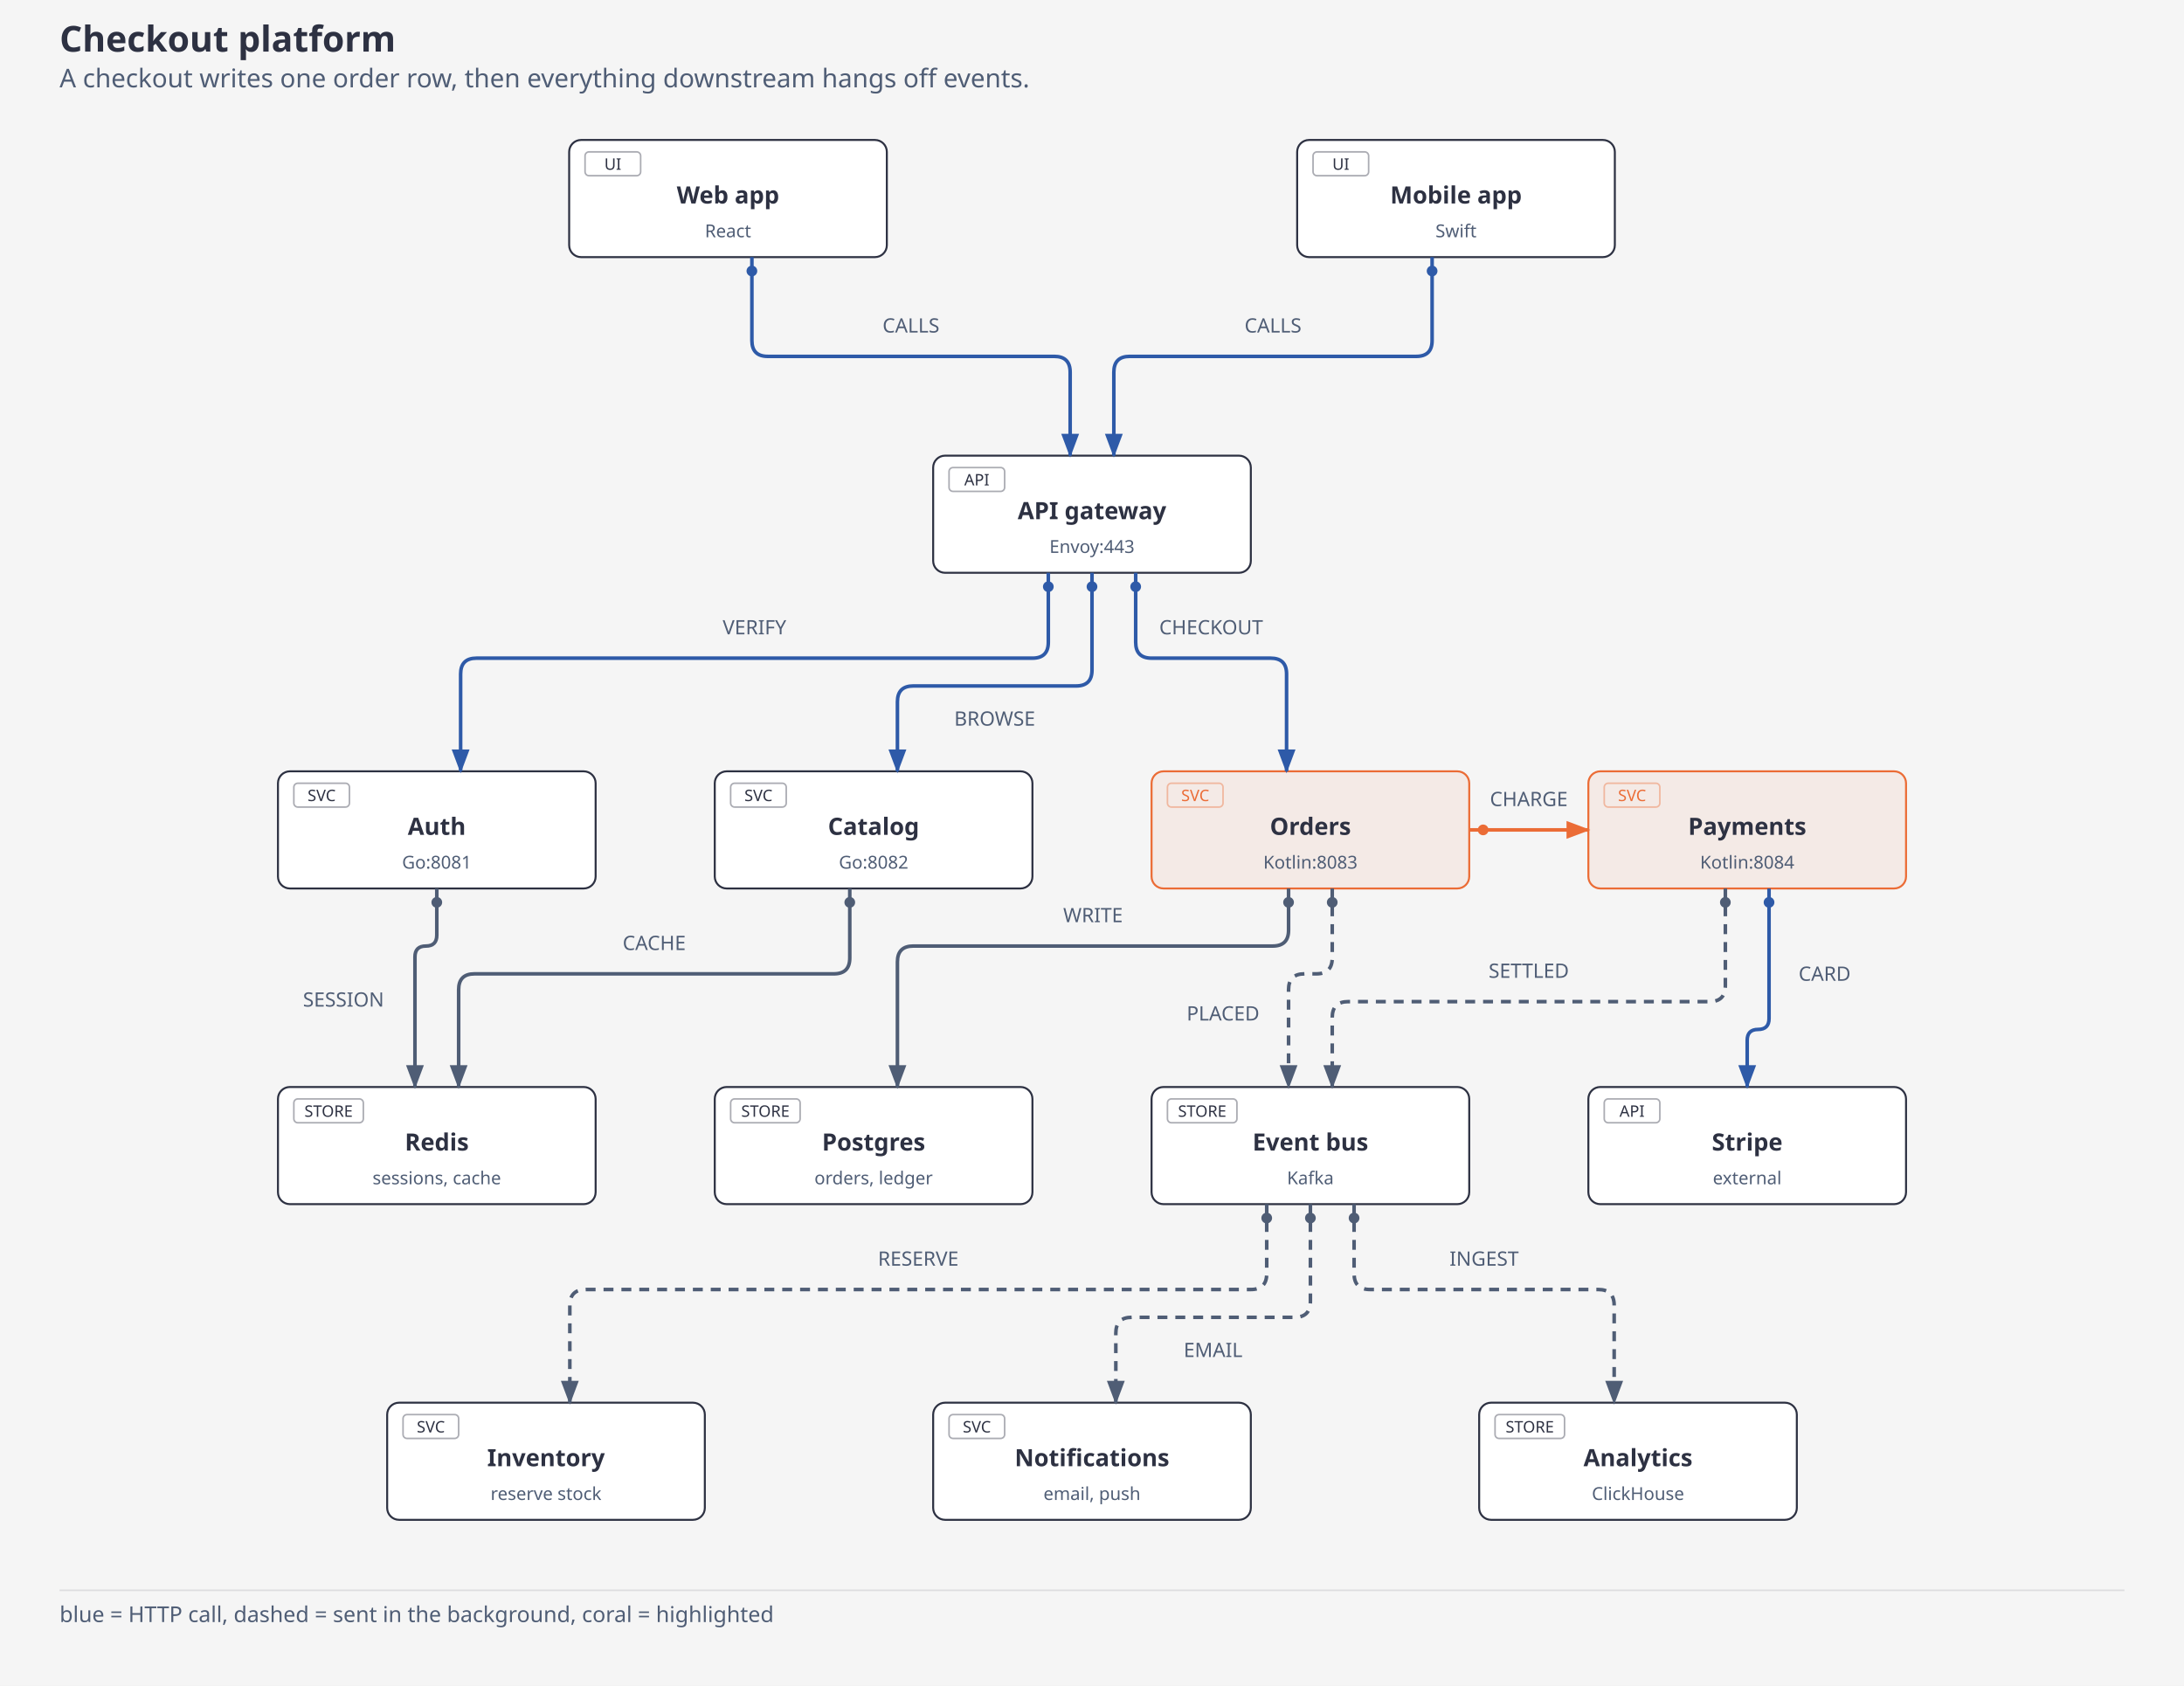
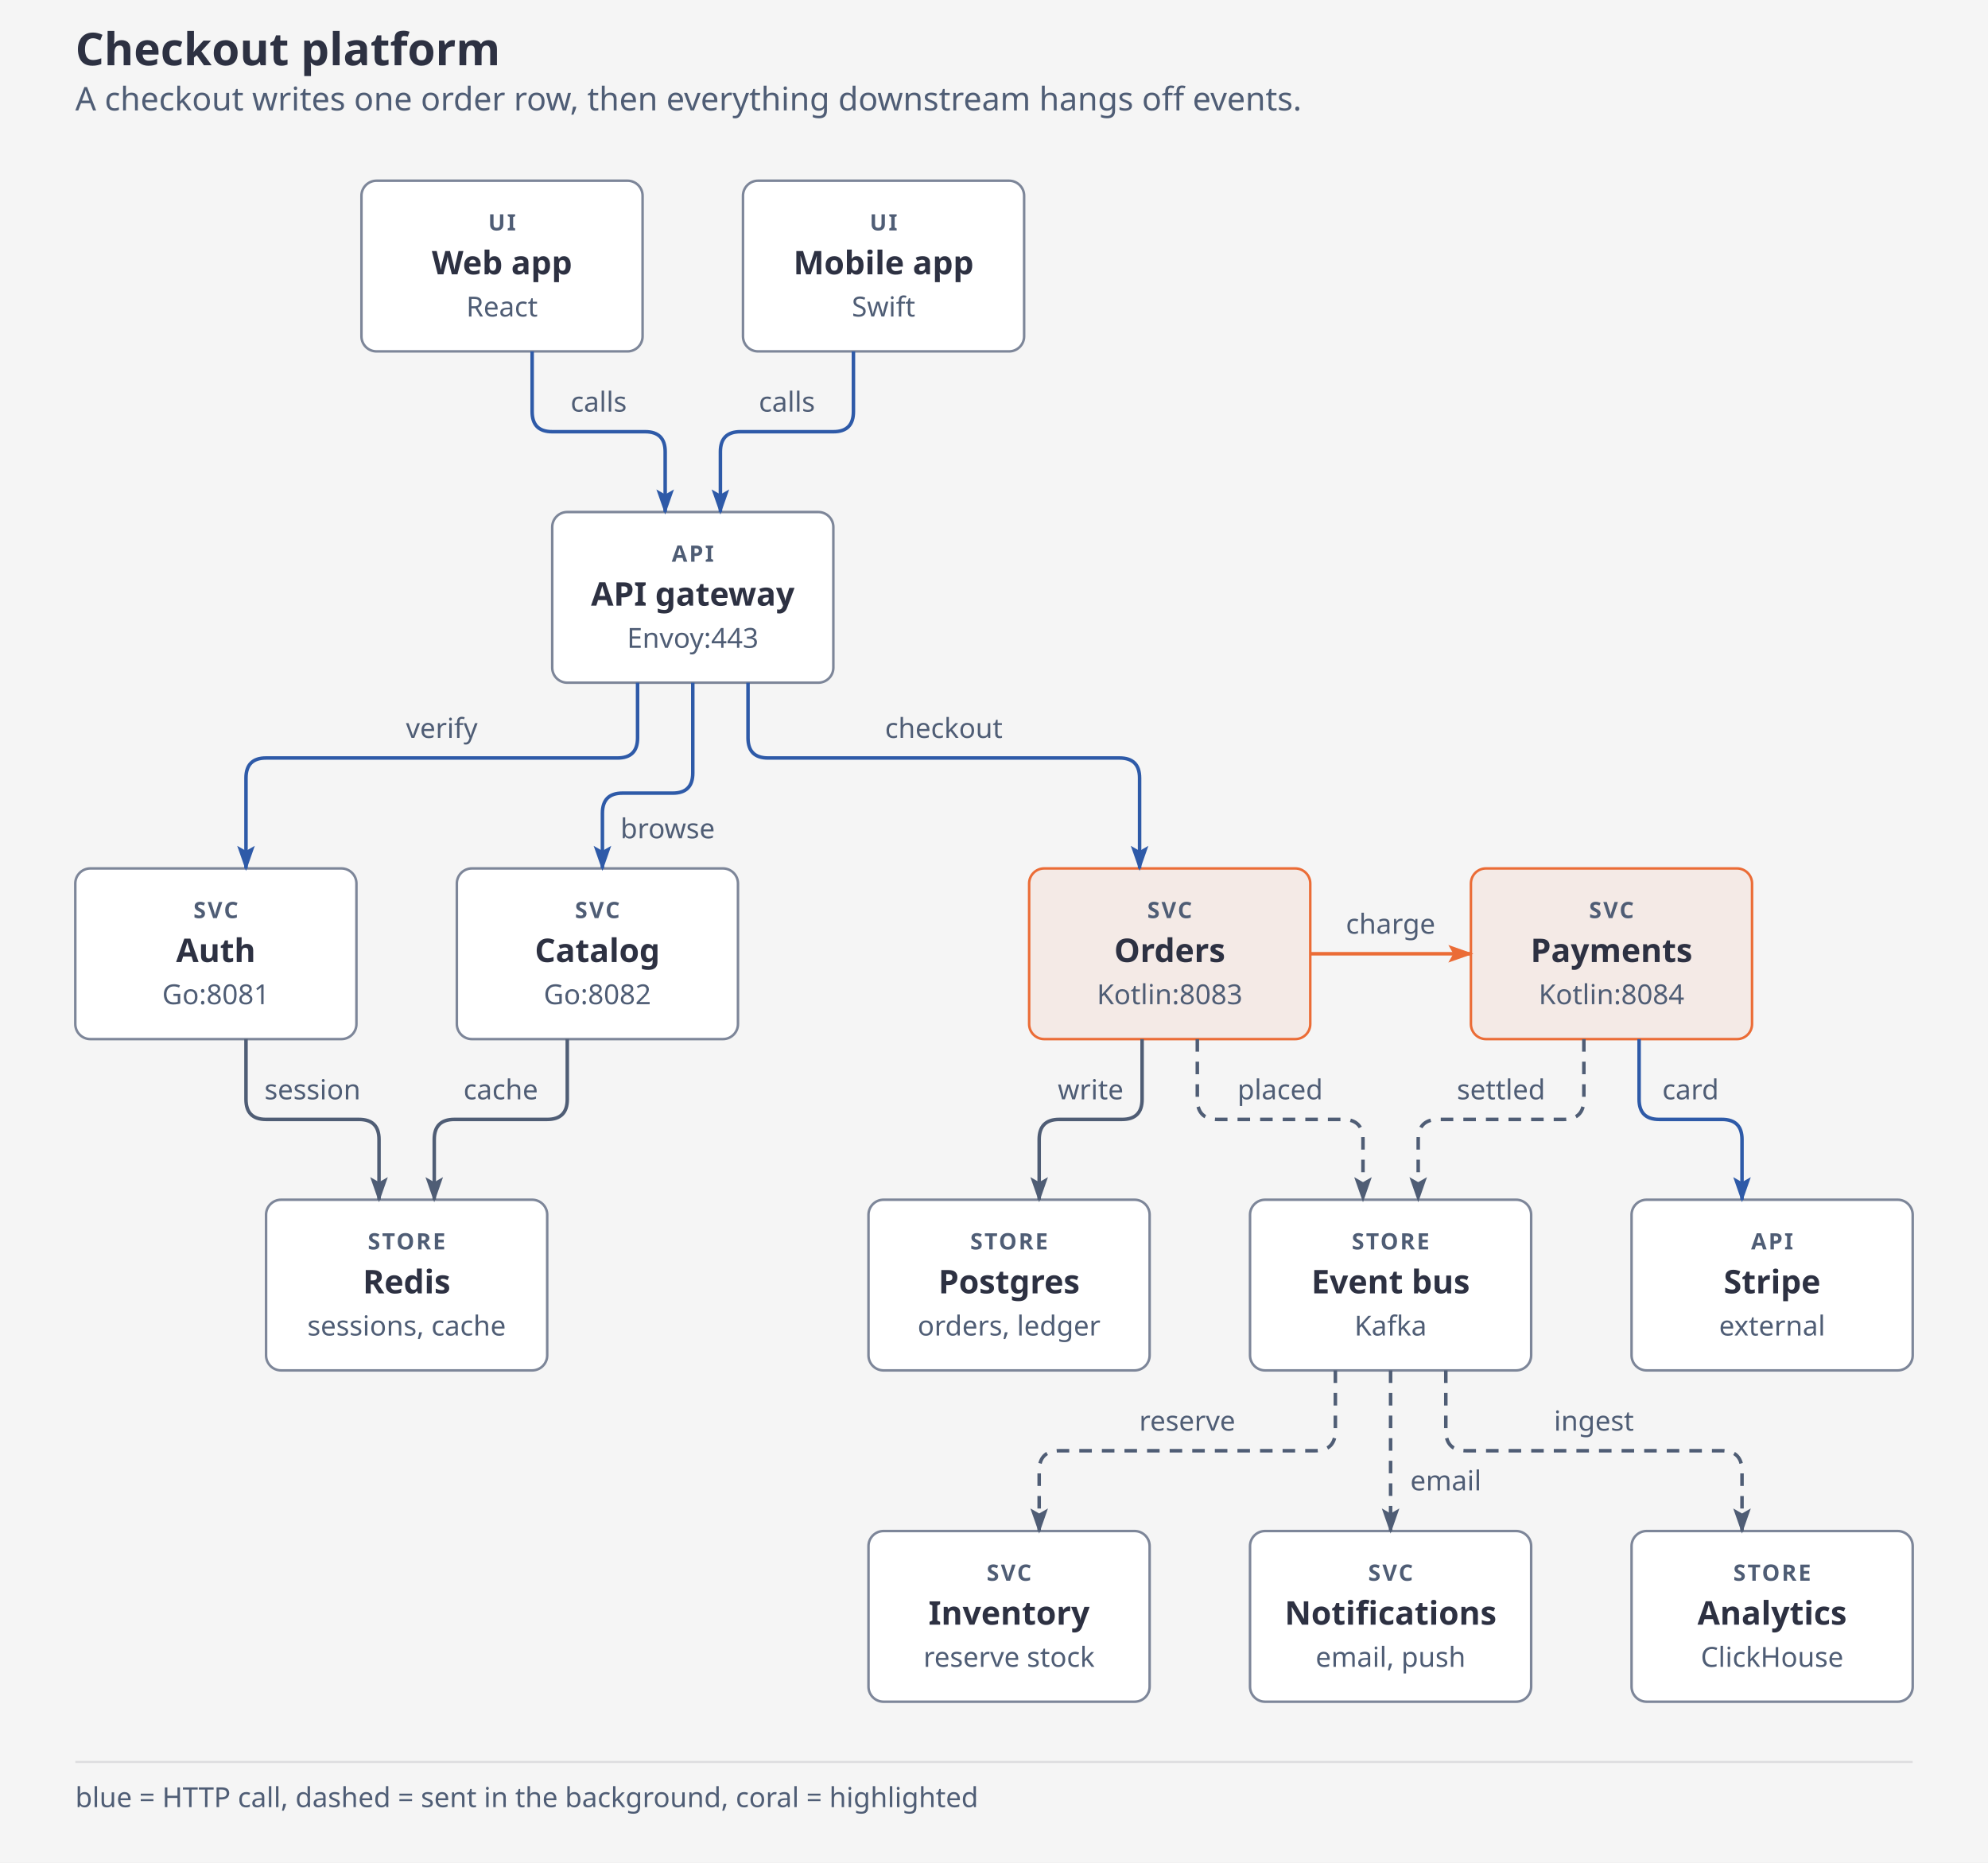
- <svg xmlns="http://www.w3.org/2000/svg" role="img" viewBox="0 0 1100 849" width="1100">
-   <rect width="1100" height="849" fill="#f5f5f5" />
+ <svg xmlns="http://www.w3.org/2000/svg" role="graphics-document" aria-roledescription="architecture diagram" data-legibility="all" viewBox="0 0 792 742" width="792">
+   <rect width="792" height="742" fill="#f5f5f5" aria-hidden="true" />
  <defs>
-     <marker id="a" markerWidth="12" markerHeight="9" refX="11" refY="4.5" orient="auto" markerUnits="userSpaceOnUse">
-       <polygon points="0 0,12 4.5,0 9" fill="#4f5d75" />
+     <marker id="a" markerWidth="10" markerHeight="7" refX="9" refY="3.5" orient="auto" markerUnits="userSpaceOnUse">
+       <polygon points="0 0,10 3.5,0 7,2 3.5" fill="#4f5d75" />
    </marker>
-     <marker id="aa" markerWidth="12" markerHeight="9" refX="11" refY="4.5" orient="auto" markerUnits="userSpaceOnUse">
-       <polygon points="0 0,12 4.5,0 9" fill="#eb6c36" />
+     <marker id="aa" markerWidth="10" markerHeight="7" refX="9" refY="3.5" orient="auto" markerUnits="userSpaceOnUse">
+       <polygon points="0 0,10 3.5,0 7,2 3.5" fill="#eb6c36" />
    </marker>
-     <marker id="al" markerWidth="12" markerHeight="9" refX="11" refY="4.5" orient="auto" markerUnits="userSpaceOnUse">
-       <polygon points="0 0,12 4.5,0 9" fill="#2e5aa8" />
+     <marker id="al" markerWidth="10" markerHeight="7" refX="9" refY="3.5" orient="auto" markerUnits="userSpaceOnUse">
+       <polygon points="0 0,10 3.5,0 7,2 3.5" fill="#2e5aa8" />
    </marker>
-     <marker id="ar" markerWidth="12" markerHeight="9" refX="11" refY="4.5" orient="auto" markerUnits="userSpaceOnUse">
-       <polygon points="0 0,12 4.5,0 9" fill="#7a8399" />
+     <marker id="ar" markerWidth="10" markerHeight="7" refX="9" refY="3.5" orient="auto" markerUnits="userSpaceOnUse">
+       <polygon points="0 0,10 3.5,0 7,2 3.5" fill="#636c82" />
    </marker>
  </defs>
  <text x="30" y="26" font-size="18" font-weight="600" font-family="system-ui, 'Segoe UI', sans-serif" fill="#2d3142">Checkout platform</text>
  <text x="30" y="44" font-size="13" font-family="system-ui, 'Segoe UI', sans-serif" fill="#4f5d75">A checkout writes one order row, then everything downstream hangs off events.</text>
-   <rect x="286.667" y="70.5" width="160" height="59" rx="6" fill="#f5f5f5" />
-   <rect x="286.667" y="70.5" width="160" height="59" rx="6" fill="#ffffff" stroke="#2d3142" data-node="web" data-label="Web app" />
-   <rect x="294.667" y="76.5" width="28" height="12" rx="2" fill="none" stroke="#2d3142" stroke-opacity=".4" stroke-width=".8" />
-   <text x="308.667" y="85.5" font-size="8" font-family="system-ui, 'Segoe UI', sans-serif" fill="#2d3142" text-anchor="middle">UI</text>
-   <text x="366.667" y="102.5" font-size="12" font-weight="600" font-family="system-ui, 'Segoe UI', sans-serif" fill="#2d3142" text-anchor="middle">Web app</text>
-   <text x="366.667" y="119.5" font-size="9" font-family="system-ui, 'Segoe UI', sans-serif" fill="#4f5d75" text-anchor="middle">React</text>
-   <rect x="653.333" y="70.5" width="160" height="59" rx="6" fill="#f5f5f5" />
-   <rect x="653.333" y="70.5" width="160" height="59" rx="6" fill="#ffffff" stroke="#2d3142" data-node="mobile" data-label="Mobile app" />
-   <rect x="661.333" y="76.5" width="28" height="12" rx="2" fill="none" stroke="#2d3142" stroke-opacity=".4" stroke-width=".8" />
-   <text x="675.333" y="85.5" font-size="8" font-family="system-ui, 'Segoe UI', sans-serif" fill="#2d3142" text-anchor="middle">UI</text>
-   <text x="733.333" y="102.5" font-size="12" font-weight="600" font-family="system-ui, 'Segoe UI', sans-serif" fill="#2d3142" text-anchor="middle">Mobile app</text>
-   <text x="733.333" y="119.5" font-size="9" font-family="system-ui, 'Segoe UI', sans-serif" fill="#4f5d75" text-anchor="middle">Swift</text>
-   <rect x="470.0" y="229.5" width="160" height="59" rx="6" fill="#f5f5f5" />
-   <rect x="470.0" y="229.5" width="160" height="59" rx="6" fill="#ffffff" stroke="#2d3142" data-node="gw" data-label="API gateway" />
-   <rect x="478.0" y="235.5" width="28" height="12" rx="2" fill="none" stroke="#2d3142" stroke-opacity=".4" stroke-width=".8" />
-   <text x="492.0" y="244.5" font-size="8" font-family="system-ui, 'Segoe UI', sans-serif" fill="#2d3142" text-anchor="middle">API</text>
-   <text x="550.0" y="261.5" font-size="12" font-weight="600" font-family="system-ui, 'Segoe UI', sans-serif" fill="#2d3142" text-anchor="middle">API gateway</text>
-   <text x="550.0" y="278.5" font-size="9" font-family="system-ui, 'Segoe UI', sans-serif" fill="#4f5d75" text-anchor="middle">Envoy:443</text>
-   <rect x="140.0" y="388.5" width="160" height="59" rx="6" fill="#f5f5f5" />
-   <rect x="140.0" y="388.5" width="160" height="59" rx="6" fill="#ffffff" stroke="#2d3142" data-node="auth" data-label="Auth" />
-   <rect x="148.0" y="394.5" width="28" height="12" rx="2" fill="none" stroke="#2d3142" stroke-opacity=".4" stroke-width=".8" />
-   <text x="162.0" y="403.5" font-size="8" font-family="system-ui, 'Segoe UI', sans-serif" fill="#2d3142" text-anchor="middle">SVC</text>
-   <text x="220.0" y="420.5" font-size="12" font-weight="600" font-family="system-ui, 'Segoe UI', sans-serif" fill="#2d3142" text-anchor="middle">Auth</text>
-   <text x="220.0" y="437.5" font-size="9" font-family="system-ui, 'Segoe UI', sans-serif" fill="#4f5d75" text-anchor="middle">Go:8081</text>
-   <rect x="360.0" y="388.5" width="160" height="59" rx="6" fill="#f5f5f5" />
-   <rect x="360.0" y="388.5" width="160" height="59" rx="6" fill="#ffffff" stroke="#2d3142" data-node="catalog" data-label="Catalog" />
-   <rect x="368.0" y="394.5" width="28" height="12" rx="2" fill="none" stroke="#2d3142" stroke-opacity=".4" stroke-width=".8" />
-   <text x="382.0" y="403.5" font-size="8" font-family="system-ui, 'Segoe UI', sans-serif" fill="#2d3142" text-anchor="middle">SVC</text>
-   <text x="440.0" y="420.5" font-size="12" font-weight="600" font-family="system-ui, 'Segoe UI', sans-serif" fill="#2d3142" text-anchor="middle">Catalog</text>
-   <text x="440.0" y="437.5" font-size="9" font-family="system-ui, 'Segoe UI', sans-serif" fill="#4f5d75" text-anchor="middle">Go:8082</text>
-   <rect x="580.0" y="388.5" width="160" height="59" rx="6" fill="#f5f5f5" />
-   <rect x="580.0" y="388.5" width="160" height="59" rx="6" fill="rgba(235,108,54,0.08)" stroke="#eb6c36" data-node="orders" data-label="Orders" />
-   <rect x="588.0" y="394.5" width="28" height="12" rx="2" fill="none" stroke="#eb6c36" stroke-opacity=".4" stroke-width=".8" />
-   <text x="602.0" y="403.5" font-size="8" font-family="system-ui, 'Segoe UI', sans-serif" fill="#eb6c36" text-anchor="middle">SVC</text>
-   <text x="660.0" y="420.5" font-size="12" font-weight="600" font-family="system-ui, 'Segoe UI', sans-serif" fill="#2d3142" text-anchor="middle">Orders</text>
-   <text x="660.0" y="437.5" font-size="9" font-family="system-ui, 'Segoe UI', sans-serif" fill="#4f5d75" text-anchor="middle">Kotlin:8083</text>
-   <rect x="800.0" y="388.5" width="160" height="59" rx="6" fill="#f5f5f5" />
-   <rect x="800.0" y="388.5" width="160" height="59" rx="6" fill="rgba(235,108,54,0.08)" stroke="#eb6c36" data-node="pay" data-label="Payments" />
-   <rect x="808.0" y="394.5" width="28" height="12" rx="2" fill="none" stroke="#eb6c36" stroke-opacity=".4" stroke-width=".8" />
-   <text x="822.0" y="403.5" font-size="8" font-family="system-ui, 'Segoe UI', sans-serif" fill="#eb6c36" text-anchor="middle">SVC</text>
-   <text x="880.0" y="420.5" font-size="12" font-weight="600" font-family="system-ui, 'Segoe UI', sans-serif" fill="#2d3142" text-anchor="middle">Payments</text>
-   <text x="880.0" y="437.5" font-size="9" font-family="system-ui, 'Segoe UI', sans-serif" fill="#4f5d75" text-anchor="middle">Kotlin:8084</text>
-   <rect x="140.0" y="547.5" width="160" height="59" rx="6" fill="#f5f5f5" />
-   <rect x="140.0" y="547.5" width="160" height="59" rx="6" fill="#ffffff" stroke="#2d3142" data-node="redis" data-label="Redis" />
-   <rect x="148.0" y="553.5" width="35" height="12" rx="2" fill="none" stroke="#2d3142" stroke-opacity=".4" stroke-width=".8" />
-   <text x="165.5" y="562.5" font-size="8" font-family="system-ui, 'Segoe UI', sans-serif" fill="#2d3142" text-anchor="middle">STORE</text>
-   <text x="220.0" y="579.5" font-size="12" font-weight="600" font-family="system-ui, 'Segoe UI', sans-serif" fill="#2d3142" text-anchor="middle">Redis</text>
-   <text x="220.0" y="596.5" font-size="9" font-family="system-ui, 'Segoe UI', sans-serif" fill="#4f5d75" text-anchor="middle">sessions, cache</text>
-   <rect x="360.0" y="547.5" width="160" height="59" rx="6" fill="#f5f5f5" />
-   <rect x="360.0" y="547.5" width="160" height="59" rx="6" fill="#ffffff" stroke="#2d3142" data-node="pg" data-label="Postgres" />
-   <rect x="368.0" y="553.5" width="35" height="12" rx="2" fill="none" stroke="#2d3142" stroke-opacity=".4" stroke-width=".8" />
-   <text x="385.5" y="562.5" font-size="8" font-family="system-ui, 'Segoe UI', sans-serif" fill="#2d3142" text-anchor="middle">STORE</text>
-   <text x="440.0" y="579.5" font-size="12" font-weight="600" font-family="system-ui, 'Segoe UI', sans-serif" fill="#2d3142" text-anchor="middle">Postgres</text>
-   <text x="440.0" y="596.5" font-size="9" font-family="system-ui, 'Segoe UI', sans-serif" fill="#4f5d75" text-anchor="middle">orders, ledger</text>
-   <rect x="580.0" y="547.5" width="160" height="59" rx="6" fill="#f5f5f5" />
-   <rect x="580.0" y="547.5" width="160" height="59" rx="6" fill="#ffffff" stroke="#2d3142" data-node="bus" data-label="Event bus" />
-   <rect x="588.0" y="553.5" width="35" height="12" rx="2" fill="none" stroke="#2d3142" stroke-opacity=".4" stroke-width=".8" />
-   <text x="605.5" y="562.5" font-size="8" font-family="system-ui, 'Segoe UI', sans-serif" fill="#2d3142" text-anchor="middle">STORE</text>
-   <text x="660.0" y="579.5" font-size="12" font-weight="600" font-family="system-ui, 'Segoe UI', sans-serif" fill="#2d3142" text-anchor="middle">Event bus</text>
-   <text x="660.0" y="596.5" font-size="9" font-family="system-ui, 'Segoe UI', sans-serif" fill="#4f5d75" text-anchor="middle">Kafka</text>
-   <rect x="800.0" y="547.5" width="160" height="59" rx="6" fill="#f5f5f5" />
-   <rect x="800.0" y="547.5" width="160" height="59" rx="6" fill="#ffffff" stroke="#2d3142" data-node="stripe" data-label="Stripe" />
-   <rect x="808.0" y="553.5" width="28" height="12" rx="2" fill="none" stroke="#2d3142" stroke-opacity=".4" stroke-width=".8" />
-   <text x="822.0" y="562.5" font-size="8" font-family="system-ui, 'Segoe UI', sans-serif" fill="#2d3142" text-anchor="middle">API</text>
-   <text x="880.0" y="579.5" font-size="12" font-weight="600" font-family="system-ui, 'Segoe UI', sans-serif" fill="#2d3142" text-anchor="middle">Stripe</text>
-   <text x="880.0" y="596.5" font-size="9" font-family="system-ui, 'Segoe UI', sans-serif" fill="#4f5d75" text-anchor="middle">external</text>
-   <rect x="195.0" y="706.5" width="160" height="59" rx="6" fill="#f5f5f5" />
-   <rect x="195.0" y="706.5" width="160" height="59" rx="6" fill="#ffffff" stroke="#2d3142" data-node="inventory" data-label="Inventory" />
-   <rect x="203.0" y="712.5" width="28" height="12" rx="2" fill="none" stroke="#2d3142" stroke-opacity=".4" stroke-width=".8" />
-   <text x="217.0" y="721.5" font-size="8" font-family="system-ui, 'Segoe UI', sans-serif" fill="#2d3142" text-anchor="middle">SVC</text>
-   <text x="275.0" y="738.5" font-size="12" font-weight="600" font-family="system-ui, 'Segoe UI', sans-serif" fill="#2d3142" text-anchor="middle">Inventory</text>
-   <text x="275.0" y="755.5" font-size="9" font-family="system-ui, 'Segoe UI', sans-serif" fill="#4f5d75" text-anchor="middle">reserve stock</text>
-   <rect x="470.0" y="706.5" width="160" height="59" rx="6" fill="#f5f5f5" />
-   <rect x="470.0" y="706.5" width="160" height="59" rx="6" fill="#ffffff" stroke="#2d3142" data-node="notify" data-label="Notifications" />
-   <rect x="478.0" y="712.5" width="28" height="12" rx="2" fill="none" stroke="#2d3142" stroke-opacity=".4" stroke-width=".8" />
-   <text x="492.0" y="721.5" font-size="8" font-family="system-ui, 'Segoe UI', sans-serif" fill="#2d3142" text-anchor="middle">SVC</text>
-   <text x="550.0" y="738.5" font-size="12" font-weight="600" font-family="system-ui, 'Segoe UI', sans-serif" fill="#2d3142" text-anchor="middle">Notifications</text>
-   <text x="550.0" y="755.5" font-size="9" font-family="system-ui, 'Segoe UI', sans-serif" fill="#4f5d75" text-anchor="middle">email, push</text>
-   <rect x="745.0" y="706.5" width="160" height="59" rx="6" fill="#f5f5f5" />
-   <rect x="745.0" y="706.5" width="160" height="59" rx="6" fill="#ffffff" stroke="#2d3142" data-node="analytics" data-label="Analytics" />
-   <rect x="753.0" y="712.5" width="35" height="12" rx="2" fill="none" stroke="#2d3142" stroke-opacity=".4" stroke-width=".8" />
-   <text x="770.5" y="721.5" font-size="8" font-family="system-ui, 'Segoe UI', sans-serif" fill="#2d3142" text-anchor="middle">STORE</text>
-   <text x="825.0" y="738.5" font-size="12" font-weight="600" font-family="system-ui, 'Segoe UI', sans-serif" fill="#2d3142" text-anchor="middle">Analytics</text>
-   <text x="825.0" y="755.5" font-size="9" font-family="system-ui, 'Segoe UI', sans-serif" fill="#4f5d75" text-anchor="middle">ClickHouse</text>
-   <path d="M378.7,129.5 L378.7,171.5 Q378.7,179.5 386.7,179.5 L531.0,179.5 Q539.0,179.5 539.0,187.5 L539.0,229.5" fill="none" stroke="#2e5aa8" stroke-width="1.8" marker-end="url(#al)" data-from="web" data-to="gw" data-label="calls" />
-   <circle cx="378.7" cy="136.5" r="2.7" fill="#2e5aa8" />
-   <path d="M721.3,129.5 L721.3,171.5 Q721.3,179.5 713.3,179.5 L569.0,179.5 Q561.0,179.5 561.0,187.5 L561.0,229.5" fill="none" stroke="#2e5aa8" stroke-width="1.8" marker-end="url(#al)" data-from="mobile" data-to="gw" data-label="calls" />
-   <circle cx="721.3" cy="136.5" r="2.7" fill="#2e5aa8" />
-   <path d="M528.0,288.5 L528.0,323.5 Q528.0,331.5 520.0,331.5 L240.0,331.5 Q232.0,331.5 232.0,339.5 L232.0,388.5" fill="none" stroke="#2e5aa8" stroke-width="1.8" marker-end="url(#al)" data-from="gw" data-to="auth" data-label="verify" />
-   <circle cx="528.0" cy="295.5" r="2.7" fill="#2e5aa8" />
-   <path d="M550.0,288.5 L550.0,337.5 Q550.0,345.5 542.0,345.5 L460.0,345.5 Q452.0,345.5 452.0,353.5 L452.0,388.5" fill="none" stroke="#2e5aa8" stroke-width="1.8" marker-end="url(#al)" data-from="gw" data-to="catalog" data-label="browse" />
-   <circle cx="550.0" cy="295.5" r="2.7" fill="#2e5aa8" />
-   <path d="M572.0,288.5 L572.0,323.5 Q572.0,331.5 580.0,331.5 L640.0,331.5 Q648.0,331.5 648.0,339.5 L648.0,388.5" fill="none" stroke="#2e5aa8" stroke-width="1.8" marker-end="url(#al)" data-from="gw" data-to="orders" data-label="checkout" />
-   <circle cx="572.0" cy="295.5" r="2.7" fill="#2e5aa8" />
-   <path d="M740.0,418.0 L800.0,418.0" fill="none" stroke="#eb6c36" stroke-width="1.8" marker-end="url(#aa)" data-from="orders" data-to="pay" data-label="charge" />
-   <circle cx="747.0" cy="418.0" r="2.7" fill="#eb6c36" />
-   <path d="M220.0,447.5 L220.0,471.0 Q220.0,476.5 214.5,476.5 L214.5,476.5 Q209.0,476.5 209.0,482.0 L209.0,547.5" fill="none" stroke="#4f5d75" stroke-width="1.8" marker-end="url(#a)" data-from="auth" data-to="redis" data-label="session" />
-   <circle cx="220.0" cy="454.5" r="2.7" fill="#4f5d75" />
-   <path d="M428.0,447.5 L428.0,482.5 Q428.0,490.5 420.0,490.5 L239.0,490.5 Q231.0,490.5 231.0,498.5 L231.0,547.5" fill="none" stroke="#4f5d75" stroke-width="1.8" marker-end="url(#a)" data-from="catalog" data-to="redis" data-label="cache" />
-   <circle cx="428.0" cy="454.5" r="2.7" fill="#4f5d75" />
-   <path d="M649.0,447.5 L649.0,468.5 Q649.0,476.5 641.0,476.5 L460.0,476.5 Q452.0,476.5 452.0,484.5 L452.0,547.5" fill="none" stroke="#4f5d75" stroke-width="1.8" marker-end="url(#a)" data-from="orders" data-to="pg" data-label="write" />
-   <circle cx="649.0" cy="454.5" r="2.7" fill="#4f5d75" />
-   <path d="M671.0,447.5 L671.0,482.5 Q671.0,490.5 663.0,490.5 L657.0,490.5 Q649.0,490.5 649.0,498.5 L649.0,547.5" fill="none" stroke="#4f5d75" stroke-width="1.8" stroke-dasharray="5,4" marker-end="url(#a)" data-from="orders" data-to="bus" data-label="placed" />
-   <circle cx="671.0" cy="454.5" r="2.7" fill="#4f5d75" />
-   <path d="M891.0,447.5 L891.0,513.0 Q891.0,518.5 885.5,518.5 L885.5,518.5 Q880.0,518.5 880.0,524.0 L880.0,547.5" fill="none" stroke="#2e5aa8" stroke-width="1.8" marker-end="url(#al)" data-from="pay" data-to="stripe" data-label="card" />
-   <circle cx="891.0" cy="454.5" r="2.7" fill="#2e5aa8" />
-   <path d="M869.0,447.5 L869.0,496.5 Q869.0,504.5 861.0,504.5 L679.0,504.5 Q671.0,504.5 671.0,512.5 L671.0,547.5" fill="none" stroke="#4f5d75" stroke-width="1.8" stroke-dasharray="5,4" marker-end="url(#a)" data-from="pay" data-to="bus" data-label="settled" />
-   <circle cx="869.0" cy="454.5" r="2.7" fill="#4f5d75" />
-   <path d="M638.0,606.5 L638.0,641.5 Q638.0,649.5 630.0,649.5 L295.0,649.5 Q287.0,649.5 287.0,657.5 L287.0,706.5" fill="none" stroke="#4f5d75" stroke-width="1.8" stroke-dasharray="5,4" marker-end="url(#a)" data-from="bus" data-to="inventory" data-label="reserve" />
-   <circle cx="638.0" cy="613.5" r="2.7" fill="#4f5d75" />
-   <path d="M660.0,606.5 L660.0,655.5 Q660.0,663.5 652.0,663.5 L570.0,663.5 Q562.0,663.5 562.0,671.5 L562.0,706.5" fill="none" stroke="#4f5d75" stroke-width="1.8" stroke-dasharray="5,4" marker-end="url(#a)" data-from="bus" data-to="notify" data-label="email" />
-   <circle cx="660.0" cy="613.5" r="2.7" fill="#4f5d75" />
-   <path d="M682.0,606.5 L682.0,641.5 Q682.0,649.5 690.0,649.5 L805.0,649.5 Q813.0,649.5 813.0,657.5 L813.0,706.5" fill="none" stroke="#4f5d75" stroke-width="1.8" stroke-dasharray="5,4" marker-end="url(#a)" data-from="bus" data-to="analytics" data-label="ingest" />
-   <circle cx="682.0" cy="613.5" r="2.7" fill="#4f5d75" />
-   <rect x="436.833" y="155.5" width="44" height="16" rx="2" fill="#f5f5f5" />
-   <text x="458.833" y="167.5" font-size="10" font-family="system-ui, 'Segoe UI', sans-serif" fill="#4f5d75" text-anchor="middle">CALLS</text>
-   <rect x="619.167" y="155.5" width="44" height="16" rx="2" fill="#f5f5f5" />
-   <text x="641.167" y="167.5" font-size="10" font-family="system-ui, 'Segoe UI', sans-serif" fill="#4f5d75" text-anchor="middle">CALLS</text>
-   <rect x="355.0" y="307.5" width="50" height="16" rx="2" fill="#f5f5f5" />
-   <text x="380.0" y="319.5" font-size="10" font-family="system-ui, 'Segoe UI', sans-serif" fill="#4f5d75" text-anchor="middle">VERIFY</text>
-   <rect x="476.0" y="353.5" width="50" height="16" rx="2" fill="#f5f5f5" />
-   <text x="501.0" y="365.5" font-size="10" font-family="system-ui, 'Segoe UI', sans-serif" fill="#4f5d75" text-anchor="middle">BROWSE</text>
-   <rect x="578.5" y="307.5" width="63" height="16" rx="2" fill="#f5f5f5" />
-   <text x="610.0" y="319.5" font-size="10" font-family="system-ui, 'Segoe UI', sans-serif" fill="#4f5d75" text-anchor="middle">CHECKOUT</text>
-   <rect x="745.0" y="394.0" width="50" height="16" rx="2" fill="#f5f5f5" />
-   <text x="770.0" y="406.0" font-size="10" font-family="system-ui, 'Segoe UI', sans-serif" fill="#4f5d75" text-anchor="middle">CHARGE</text>
-   <rect x="145.0" y="495.0" width="56" height="16" rx="2" fill="#f5f5f5" />
-   <text x="173.0" y="507.0" font-size="10" font-family="system-ui, 'Segoe UI', sans-serif" fill="#4f5d75" text-anchor="middle">SESSION</text>
-   <rect x="307.5" y="466.5" width="44" height="16" rx="2" fill="#f5f5f5" />
-   <text x="329.5" y="478.5" font-size="10" font-family="system-ui, 'Segoe UI', sans-serif" fill="#4f5d75" text-anchor="middle">CACHE</text>
-   <rect x="528.5" y="452.5" width="44" height="16" rx="2" fill="#f5f5f5" />
-   <text x="550.5" y="464.5" font-size="10" font-family="system-ui, 'Segoe UI', sans-serif" fill="#4f5d75" text-anchor="middle">WRITE</text>
-   <rect x="591.0" y="502.0" width="50" height="16" rx="2" fill="#f5f5f5" />
-   <text x="616.0" y="514.0" font-size="10" font-family="system-ui, 'Segoe UI', sans-serif" fill="#4f5d75" text-anchor="middle">PLACED</text>
-   <rect x="899.0" y="482.0" width="40" height="16" rx="2" fill="#f5f5f5" />
-   <text x="919.0" y="494.0" font-size="10" font-family="system-ui, 'Segoe UI', sans-serif" fill="#4f5d75" text-anchor="middle">CARD</text>
-   <rect x="742.0" y="480.5" width="56" height="16" rx="2" fill="#f5f5f5" />
-   <text x="770.0" y="492.5" font-size="10" font-family="system-ui, 'Segoe UI', sans-serif" fill="#4f5d75" text-anchor="middle">SETTLED</text>
-   <rect x="434.5" y="625.5" width="56" height="16" rx="2" fill="#f5f5f5" />
-   <text x="462.5" y="637.5" font-size="10" font-family="system-ui, 'Segoe UI', sans-serif" fill="#4f5d75" text-anchor="middle">RESERVE</text>
-   <rect x="589.0" y="671.5" width="44" height="16" rx="2" fill="#f5f5f5" />
-   <text x="611.0" y="683.5" font-size="10" font-family="system-ui, 'Segoe UI', sans-serif" fill="#4f5d75" text-anchor="middle">EMAIL</text>
-   <rect x="722.5" y="625.5" width="50" height="16" rx="2" fill="#f5f5f5" />
-   <text x="747.5" y="637.5" font-size="10" font-family="system-ui, 'Segoe UI', sans-serif" fill="#4f5d75" text-anchor="middle">INGEST</text>
-   <line x1="30" y1="801" x2="1070" y2="801" stroke="rgba(45,49,66,0.12)" stroke-width=".8" />
-   <text x="30" y="817" font-size="11" font-family="system-ui, 'Segoe UI', sans-serif" fill="#4f5d75">blue = HTTP call, dashed = sent in the background, coral = highlighted</text>
+   <rect x="144" y="72" width="112" height="68" rx="6" fill="#f5f5f5" aria-hidden="true" />
+   <rect x="144" y="72" width="112" height="68" rx="6" fill="#ffffff" stroke="#7d8699" data-node="web" data-label="Web app" role="graphics-symbol" aria-roledescription="box" aria-label="Web app, React" />
+   <text x="200" y="91.8" font-size="9" font-weight="600" font-family="system-ui, 'Segoe UI', sans-serif" letter-spacing="0.7" fill="#4f5d75" text-anchor="middle" aria-hidden="true">UI</text>
+   <text x="200" y="109.3" font-size="13" font-weight="600" font-family="system-ui, 'Segoe UI', sans-serif" fill="#2d3142" text-anchor="middle" aria-hidden="true">Web app</text>
+   <text x="200" y="126.1" font-size="11" font-family="system-ui, 'Segoe UI', sans-serif" fill="#4f5d75" text-anchor="middle" aria-hidden="true">React</text>
+   <rect x="296" y="72" width="112" height="68" rx="6" fill="#f5f5f5" aria-hidden="true" />
+   <rect x="296" y="72" width="112" height="68" rx="6" fill="#ffffff" stroke="#7d8699" data-node="mobile" data-label="Mobile app" role="graphics-symbol" aria-roledescription="box" aria-label="Mobile app, Swift" />
+   <text x="352" y="91.8" font-size="9" font-weight="600" font-family="system-ui, 'Segoe UI', sans-serif" letter-spacing="0.7" fill="#4f5d75" text-anchor="middle" aria-hidden="true">UI</text>
+   <text x="352" y="109.3" font-size="13" font-weight="600" font-family="system-ui, 'Segoe UI', sans-serif" fill="#2d3142" text-anchor="middle" aria-hidden="true">Mobile app</text>
+   <text x="352" y="126.1" font-size="11" font-family="system-ui, 'Segoe UI', sans-serif" fill="#4f5d75" text-anchor="middle" aria-hidden="true">Swift</text>
+   <rect x="220" y="204" width="112" height="68" rx="6" fill="#f5f5f5" aria-hidden="true" />
+   <rect x="220" y="204" width="112" height="68" rx="6" fill="#ffffff" stroke="#7d8699" data-node="gw" data-label="API gateway" role="graphics-symbol" aria-roledescription="box" aria-label="API gateway, Envoy:443" />
+   <text x="276" y="223.8" font-size="9" font-weight="600" font-family="system-ui, 'Segoe UI', sans-serif" letter-spacing="0.7" fill="#4f5d75" text-anchor="middle" aria-hidden="true">API</text>
+   <text x="276" y="241.3" font-size="13" font-weight="600" font-family="system-ui, 'Segoe UI', sans-serif" fill="#2d3142" text-anchor="middle" aria-hidden="true">API gateway</text>
+   <text x="276" y="258.1" font-size="11" font-family="system-ui, 'Segoe UI', sans-serif" fill="#4f5d75" text-anchor="middle" aria-hidden="true">Envoy:443</text>
+   <rect x="30" y="346" width="112" height="68" rx="6" fill="#f5f5f5" aria-hidden="true" />
+   <rect x="30" y="346" width="112" height="68" rx="6" fill="#ffffff" stroke="#7d8699" data-node="auth" data-label="Auth" role="graphics-symbol" aria-roledescription="box" aria-label="Auth, Go:8081" />
+   <text x="86" y="365.8" font-size="9" font-weight="600" font-family="system-ui, 'Segoe UI', sans-serif" letter-spacing="0.7" fill="#4f5d75" text-anchor="middle" aria-hidden="true">SVC</text>
+   <text x="86" y="383.3" font-size="13" font-weight="600" font-family="system-ui, 'Segoe UI', sans-serif" fill="#2d3142" text-anchor="middle" aria-hidden="true">Auth</text>
+   <text x="86" y="400.1" font-size="11" font-family="system-ui, 'Segoe UI', sans-serif" fill="#4f5d75" text-anchor="middle" aria-hidden="true">Go:8081</text>
+   <rect x="182" y="346" width="112" height="68" rx="6" fill="#f5f5f5" aria-hidden="true" />
+   <rect x="182" y="346" width="112" height="68" rx="6" fill="#ffffff" stroke="#7d8699" data-node="catalog" data-label="Catalog" role="graphics-symbol" aria-roledescription="box" aria-label="Catalog, Go:8082" />
+   <text x="238" y="365.8" font-size="9" font-weight="600" font-family="system-ui, 'Segoe UI', sans-serif" letter-spacing="0.7" fill="#4f5d75" text-anchor="middle" aria-hidden="true">SVC</text>
+   <text x="238" y="383.3" font-size="13" font-weight="600" font-family="system-ui, 'Segoe UI', sans-serif" fill="#2d3142" text-anchor="middle" aria-hidden="true">Catalog</text>
+   <text x="238" y="400.1" font-size="11" font-family="system-ui, 'Segoe UI', sans-serif" fill="#4f5d75" text-anchor="middle" aria-hidden="true">Go:8082</text>
+   <rect x="410" y="346" width="112" height="68" rx="6" fill="#f5f5f5" aria-hidden="true" />
+   <rect x="410" y="346" width="112" height="68" rx="6" fill="rgba(235,108,54,0.08)" stroke="#eb6c36" data-node="orders" data-label="Orders" role="graphics-symbol" aria-roledescription="box" aria-label="Orders, Kotlin:8083" />
+   <text x="466" y="365.8" font-size="9" font-weight="600" font-family="system-ui, 'Segoe UI', sans-serif" letter-spacing="0.7" fill="#4f5d75" text-anchor="middle" aria-hidden="true">SVC</text>
+   <text x="466" y="383.3" font-size="13" font-weight="600" font-family="system-ui, 'Segoe UI', sans-serif" fill="#2d3142" text-anchor="middle" aria-hidden="true">Orders</text>
+   <text x="466" y="400.1" font-size="11" font-family="system-ui, 'Segoe UI', sans-serif" fill="#4f5d75" text-anchor="middle" aria-hidden="true">Kotlin:8083</text>
+   <rect x="586" y="346" width="112" height="68" rx="6" fill="#f5f5f5" aria-hidden="true" />
+   <rect x="586" y="346" width="112" height="68" rx="6" fill="rgba(235,108,54,0.08)" stroke="#eb6c36" data-node="pay" data-label="Payments" role="graphics-symbol" aria-roledescription="box" aria-label="Payments, Kotlin:8084" />
+   <text x="642" y="365.8" font-size="9" font-weight="600" font-family="system-ui, 'Segoe UI', sans-serif" letter-spacing="0.7" fill="#4f5d75" text-anchor="middle" aria-hidden="true">SVC</text>
+   <text x="642" y="383.3" font-size="13" font-weight="600" font-family="system-ui, 'Segoe UI', sans-serif" fill="#2d3142" text-anchor="middle" aria-hidden="true">Payments</text>
+   <text x="642" y="400.1" font-size="11" font-family="system-ui, 'Segoe UI', sans-serif" fill="#4f5d75" text-anchor="middle" aria-hidden="true">Kotlin:8084</text>
+   <rect x="106" y="478" width="112" height="68" rx="6" fill="#f5f5f5" aria-hidden="true" />
+   <rect x="106" y="478" width="112" height="68" rx="6" fill="#ffffff" stroke="#7d8699" data-node="redis" data-label="Redis" role="graphics-symbol" aria-roledescription="box" aria-label="Redis, sessions, cache" />
+   <text x="162" y="497.8" font-size="9" font-weight="600" font-family="system-ui, 'Segoe UI', sans-serif" letter-spacing="0.7" fill="#4f5d75" text-anchor="middle" aria-hidden="true">STORE</text>
+   <text x="162" y="515.3" font-size="13" font-weight="600" font-family="system-ui, 'Segoe UI', sans-serif" fill="#2d3142" text-anchor="middle" aria-hidden="true">Redis</text>
+   <text x="162" y="532.1" font-size="11" font-family="system-ui, 'Segoe UI', sans-serif" fill="#4f5d75" text-anchor="middle" aria-hidden="true">sessions, cache</text>
+   <rect x="346" y="478" width="112" height="68" rx="6" fill="#f5f5f5" aria-hidden="true" />
+   <rect x="346" y="478" width="112" height="68" rx="6" fill="#ffffff" stroke="#7d8699" data-node="pg" data-label="Postgres" role="graphics-symbol" aria-roledescription="box" aria-label="Postgres, orders, ledger" />
+   <text x="402" y="497.8" font-size="9" font-weight="600" font-family="system-ui, 'Segoe UI', sans-serif" letter-spacing="0.7" fill="#4f5d75" text-anchor="middle" aria-hidden="true">STORE</text>
+   <text x="402" y="515.3" font-size="13" font-weight="600" font-family="system-ui, 'Segoe UI', sans-serif" fill="#2d3142" text-anchor="middle" aria-hidden="true">Postgres</text>
+   <text x="402" y="532.1" font-size="11" font-family="system-ui, 'Segoe UI', sans-serif" fill="#4f5d75" text-anchor="middle" aria-hidden="true">orders, ledger</text>
+   <rect x="498" y="478" width="112" height="68" rx="6" fill="#f5f5f5" aria-hidden="true" />
+   <rect x="498" y="478" width="112" height="68" rx="6" fill="#ffffff" stroke="#7d8699" data-node="bus" data-label="Event bus" role="graphics-symbol" aria-roledescription="box" aria-label="Event bus, Kafka" />
+   <text x="554" y="497.8" font-size="9" font-weight="600" font-family="system-ui, 'Segoe UI', sans-serif" letter-spacing="0.7" fill="#4f5d75" text-anchor="middle" aria-hidden="true">STORE</text>
+   <text x="554" y="515.3" font-size="13" font-weight="600" font-family="system-ui, 'Segoe UI', sans-serif" fill="#2d3142" text-anchor="middle" aria-hidden="true">Event bus</text>
+   <text x="554" y="532.1" font-size="11" font-family="system-ui, 'Segoe UI', sans-serif" fill="#4f5d75" text-anchor="middle" aria-hidden="true">Kafka</text>
+   <rect x="650" y="478" width="112" height="68" rx="6" fill="#f5f5f5" aria-hidden="true" />
+   <rect x="650" y="478" width="112" height="68" rx="6" fill="#ffffff" stroke="#7d8699" data-node="stripe" data-label="Stripe" role="graphics-symbol" aria-roledescription="box" aria-label="Stripe, external" />
+   <text x="706" y="497.8" font-size="9" font-weight="600" font-family="system-ui, 'Segoe UI', sans-serif" letter-spacing="0.7" fill="#4f5d75" text-anchor="middle" aria-hidden="true">API</text>
+   <text x="706" y="515.3" font-size="13" font-weight="600" font-family="system-ui, 'Segoe UI', sans-serif" fill="#2d3142" text-anchor="middle" aria-hidden="true">Stripe</text>
+   <text x="706" y="532.1" font-size="11" font-family="system-ui, 'Segoe UI', sans-serif" fill="#4f5d75" text-anchor="middle" aria-hidden="true">external</text>
+   <rect x="346" y="610" width="112" height="68" rx="6" fill="#f5f5f5" aria-hidden="true" />
+   <rect x="346" y="610" width="112" height="68" rx="6" fill="#ffffff" stroke="#7d8699" data-node="inventory" data-label="Inventory" role="graphics-symbol" aria-roledescription="box" aria-label="Inventory, reserve stock" />
+   <text x="402" y="629.8" font-size="9" font-weight="600" font-family="system-ui, 'Segoe UI', sans-serif" letter-spacing="0.7" fill="#4f5d75" text-anchor="middle" aria-hidden="true">SVC</text>
+   <text x="402" y="647.3" font-size="13" font-weight="600" font-family="system-ui, 'Segoe UI', sans-serif" fill="#2d3142" text-anchor="middle" aria-hidden="true">Inventory</text>
+   <text x="402" y="664.1" font-size="11" font-family="system-ui, 'Segoe UI', sans-serif" fill="#4f5d75" text-anchor="middle" aria-hidden="true">reserve stock</text>
+   <rect x="498" y="610" width="112" height="68" rx="6" fill="#f5f5f5" aria-hidden="true" />
+   <rect x="498" y="610" width="112" height="68" rx="6" fill="#ffffff" stroke="#7d8699" data-node="notify" data-label="Notifications" role="graphics-symbol" aria-roledescription="box" aria-label="Notifications, email, push" />
+   <text x="554" y="629.8" font-size="9" font-weight="600" font-family="system-ui, 'Segoe UI', sans-serif" letter-spacing="0.7" fill="#4f5d75" text-anchor="middle" aria-hidden="true">SVC</text>
+   <text x="554" y="647.3" font-size="13" font-weight="600" font-family="system-ui, 'Segoe UI', sans-serif" fill="#2d3142" text-anchor="middle" aria-hidden="true">Notifications</text>
+   <text x="554" y="664.1" font-size="11" font-family="system-ui, 'Segoe UI', sans-serif" fill="#4f5d75" text-anchor="middle" aria-hidden="true">email, push</text>
+   <rect x="650" y="610" width="112" height="68" rx="6" fill="#f5f5f5" aria-hidden="true" />
+   <rect x="650" y="610" width="112" height="68" rx="6" fill="#ffffff" stroke="#7d8699" data-node="analytics" data-label="Analytics" role="graphics-symbol" aria-roledescription="box" aria-label="Analytics, ClickHouse" />
+   <text x="706" y="629.8" font-size="9" font-weight="600" font-family="system-ui, 'Segoe UI', sans-serif" letter-spacing="0.7" fill="#4f5d75" text-anchor="middle" aria-hidden="true">STORE</text>
+   <text x="706" y="647.3" font-size="13" font-weight="600" font-family="system-ui, 'Segoe UI', sans-serif" fill="#2d3142" text-anchor="middle" aria-hidden="true">Analytics</text>
+   <text x="706" y="664.1" font-size="11" font-family="system-ui, 'Segoe UI', sans-serif" fill="#4f5d75" text-anchor="middle" aria-hidden="true">ClickHouse</text>
+   <path d="M212,140 L212,164 Q212,172 220,172 L257,172 Q265,172 265,180 L265,204" fill="none" stroke="#2e5aa8" stroke-width="1.4" marker-end="url(#al)" data-from="web" data-to="gw" data-label="calls" data-id="web-&gt;gw:calls" data-from-port="s" data-to-port="n" role="graphics-symbol" aria-roledescription="arrow" aria-label="Web app to API gateway: calls" />
+   <path d="M340,140 L340,164 Q340,172 332,172 L295,172 Q287,172 287,180 L287,204" fill="none" stroke="#2e5aa8" stroke-width="1.4" marker-end="url(#al)" data-from="mobile" data-to="gw" data-label="calls" data-id="mobile-&gt;gw:calls" data-from-port="s" data-to-port="n" role="graphics-symbol" aria-roledescription="arrow" aria-label="Mobile app to API gateway: calls" />
+   <path d="M254,272 L254,294 Q254,302 246,302 L106,302 Q98,302 98,310 L98,346" fill="none" stroke="#2e5aa8" stroke-width="1.4" marker-end="url(#al)" data-from="gw" data-to="auth" data-label="verify" data-id="gw-&gt;auth:verify" data-from-port="s" data-to-port="n" role="graphics-symbol" aria-roledescription="arrow" aria-label="API gateway to Auth: verify" />
+   <path d="M276,272 L276,308 Q276,316 268,316 L248,316 Q240,316 240,324 L240,346" fill="none" stroke="#2e5aa8" stroke-width="1.4" marker-end="url(#al)" data-from="gw" data-to="catalog" data-label="browse" data-id="gw-&gt;catalog:browse" data-from-port="s" data-to-port="n" role="graphics-symbol" aria-roledescription="arrow" aria-label="API gateway to Catalog: browse" />
+   <path d="M298,272 L298,294 Q298,302 306,302 L446,302 Q454,302 454,310 L454,346" fill="none" stroke="#2e5aa8" stroke-width="1.4" marker-end="url(#al)" data-from="gw" data-to="orders" data-label="checkout" data-id="gw-&gt;orders:checkout" data-from-port="s" data-to-port="n" role="graphics-symbol" aria-roledescription="arrow" aria-label="API gateway to Orders: checkout" />
+   <path d="M522,380 L586,380" fill="none" stroke="#eb6c36" stroke-width="1.4" marker-end="url(#aa)" data-from="orders" data-to="pay" data-label="charge" data-id="orders-&gt;pay:charge" data-from-port="e" data-to-port="w" role="graphics-symbol" aria-roledescription="arrow" aria-label="Orders to Payments: charge" />
+   <path d="M98,414 L98,438 Q98,446 106,446 L143,446 Q151,446 151,454 L151,478" fill="none" stroke="#4f5d75" stroke-width="1.4" marker-end="url(#a)" data-from="auth" data-to="redis" data-label="session" data-id="auth-&gt;redis:session" data-from-port="s" data-to-port="n" role="graphics-symbol" aria-roledescription="arrow" aria-label="Auth to Redis: session" />
+   <path d="M226,414 L226,438 Q226,446 218,446 L181,446 Q173,446 173,454 L173,478" fill="none" stroke="#4f5d75" stroke-width="1.4" marker-end="url(#a)" data-from="catalog" data-to="redis" data-label="cache" data-id="catalog-&gt;redis:cache" data-from-port="s" data-to-port="n" role="graphics-symbol" aria-roledescription="arrow" aria-label="Catalog to Redis: cache" />
+   <path d="M455,414 L455,438 Q455,446 447,446 L422,446 Q414,446 414,454 L414,478" fill="none" stroke="#4f5d75" stroke-width="1.4" marker-end="url(#a)" data-from="orders" data-to="pg" data-label="write" data-id="orders-&gt;pg:write" data-from-port="s" data-to-port="n" role="graphics-symbol" aria-roledescription="arrow" aria-label="Orders to Postgres: write" />
+   <path d="M477,414 L477,438 Q477,446 485,446 L535,446 Q543,446 543,454 L543,478" fill="none" stroke="#4f5d75" stroke-width="1.4" stroke-dasharray="5,4" marker-end="url(#a)" data-from="orders" data-to="bus" data-label="placed" data-id="orders-&gt;bus:placed" data-from-port="s" data-to-port="n" role="graphics-symbol" aria-roledescription="arrow" aria-label="Orders to Event bus: placed" />
+   <path d="M653,414 L653,438 Q653,446 661,446 L686,446 Q694,446 694,454 L694,478" fill="none" stroke="#2e5aa8" stroke-width="1.4" marker-end="url(#al)" data-from="pay" data-to="stripe" data-label="card" data-id="pay-&gt;stripe:card" data-from-port="s" data-to-port="n" role="graphics-symbol" aria-roledescription="arrow" aria-label="Payments to Stripe: card" />
+   <path d="M631,414 L631,438 Q631,446 623,446 L573,446 Q565,446 565,454 L565,478" fill="none" stroke="#4f5d75" stroke-width="1.4" stroke-dasharray="5,4" marker-end="url(#a)" data-from="pay" data-to="bus" data-label="settled" data-id="pay-&gt;bus:settled" data-from-port="s" data-to-port="n" role="graphics-symbol" aria-roledescription="arrow" aria-label="Payments to Event bus: settled" />
+   <path d="M532,546 L532,570 Q532,578 524,578 L422,578 Q414,578 414,586 L414,610" fill="none" stroke="#4f5d75" stroke-width="1.4" stroke-dasharray="5,4" marker-end="url(#a)" data-from="bus" data-to="inventory" data-label="reserve" data-id="bus-&gt;inventory:reserve" data-from-port="s" data-to-port="n" role="graphics-symbol" aria-roledescription="arrow" aria-label="Event bus to Inventory: reserve" />
+   <path d="M554,546 L554,610" fill="none" stroke="#4f5d75" stroke-width="1.4" stroke-dasharray="5,4" marker-end="url(#a)" data-from="bus" data-to="notify" data-label="email" data-id="bus-&gt;notify:email" data-from-port="s" data-to-port="n" role="graphics-symbol" aria-roledescription="arrow" aria-label="Event bus to Notifications: email" />
+   <path d="M576,546 L576,570 Q576,578 584,578 L686,578 Q694,578 694,586 L694,610" fill="none" stroke="#4f5d75" stroke-width="1.4" stroke-dasharray="5,4" marker-end="url(#a)" data-from="bus" data-to="analytics" data-label="ingest" data-id="bus-&gt;analytics:ingest" data-from-port="s" data-to-port="n" role="graphics-symbol" aria-roledescription="arrow" aria-label="Event bus to Analytics: ingest" />
+   <rect x="222.5" y="152" width="32" height="16" rx="2" fill="#f5f5f5" aria-hidden="true" />
+   <text x="238.5" y="164" font-size="11" font-family="system-ui, 'Segoe UI', sans-serif" fill="#4f5d75" text-anchor="middle" aria-hidden="true">calls</text>
+   <rect x="297.5" y="152" width="32" height="16" rx="2" fill="#f5f5f5" aria-hidden="true" />
+   <text x="313.5" y="164" font-size="11" font-family="system-ui, 'Segoe UI', sans-serif" fill="#4f5d75" text-anchor="middle" aria-hidden="true">calls</text>
+   <rect x="158" y="282" width="36" height="16" rx="2" fill="#f5f5f5" aria-hidden="true" />
+   <text x="176" y="294" font-size="11" font-family="system-ui, 'Segoe UI', sans-serif" fill="#4f5d75" text-anchor="middle" aria-hidden="true">verify</text>
+   <rect x="244" y="322" width="44" height="16" rx="2" fill="#f5f5f5" aria-hidden="true" />
+   <text x="266" y="334" font-size="11" font-family="system-ui, 'Segoe UI', sans-serif" fill="#4f5d75" text-anchor="middle" aria-hidden="true">browse</text>
+   <rect x="350" y="282" width="52" height="16" rx="2" fill="#f5f5f5" aria-hidden="true" />
+   <text x="376" y="294" font-size="11" font-family="system-ui, 'Segoe UI', sans-serif" fill="#4f5d75" text-anchor="middle" aria-hidden="true">checkout</text>
+   <rect x="534" y="360" width="40" height="16" rx="2" fill="#f5f5f5" aria-hidden="true" />
+   <text x="554" y="372" font-size="11" font-family="system-ui, 'Segoe UI', sans-serif" fill="#4f5d75" text-anchor="middle" aria-hidden="true">charge</text>
+   <rect x="101.5" y="426" width="46" height="16" rx="2" fill="#f5f5f5" aria-hidden="true" />
+   <text x="124.5" y="438" font-size="11" font-family="system-ui, 'Segoe UI', sans-serif" fill="#4f5d75" text-anchor="middle" aria-hidden="true">session</text>
+   <rect x="181" y="426" width="37" height="16" rx="2" fill="#f5f5f5" aria-hidden="true" />
+   <text x="199.5" y="438" font-size="11" font-family="system-ui, 'Segoe UI', sans-serif" fill="#4f5d75" text-anchor="middle" aria-hidden="true">cache</text>
+   <rect x="418" y="426" width="33" height="16" rx="2" fill="#f5f5f5" aria-hidden="true" />
+   <text x="434.5" y="438" font-size="11" font-family="system-ui, 'Segoe UI', sans-serif" fill="#4f5d75" text-anchor="middle" aria-hidden="true">write</text>
+   <rect x="490" y="426" width="40" height="16" rx="2" fill="#f5f5f5" aria-hidden="true" />
+   <text x="510" y="438" font-size="11" font-family="system-ui, 'Segoe UI', sans-serif" fill="#4f5d75" text-anchor="middle" aria-hidden="true">placed</text>
+   <rect x="659" y="426" width="29" height="16" rx="2" fill="#f5f5f5" aria-hidden="true" />
+   <text x="673.5" y="438" font-size="11" font-family="system-ui, 'Segoe UI', sans-serif" fill="#4f5d75" text-anchor="middle" aria-hidden="true">card</text>
+   <rect x="577.5" y="426" width="41" height="16" rx="2" fill="#f5f5f5" aria-hidden="true" />
+   <text x="598" y="438" font-size="11" font-family="system-ui, 'Segoe UI', sans-serif" fill="#4f5d75" text-anchor="middle" aria-hidden="true">settled</text>
+   <rect x="451" y="558" width="44" height="16" rx="2" fill="#f5f5f5" aria-hidden="true" />
+   <text x="473" y="570" font-size="11" font-family="system-ui, 'Segoe UI', sans-serif" fill="#4f5d75" text-anchor="middle" aria-hidden="true">reserve</text>
+   <rect x="558" y="581.8" width="36" height="16" rx="2" fill="#f5f5f5" aria-hidden="true" />
+   <text x="576" y="593.8" font-size="11" font-family="system-ui, 'Segoe UI', sans-serif" fill="#4f5d75" text-anchor="middle" aria-hidden="true">email</text>
+   <rect x="616" y="558" width="38" height="16" rx="2" fill="#f5f5f5" aria-hidden="true" />
+   <text x="635" y="570" font-size="11" font-family="system-ui, 'Segoe UI', sans-serif" fill="#4f5d75" text-anchor="middle" aria-hidden="true">ingest</text>
+   <line x1="30" y1="702" x2="762" y2="702" stroke="rgba(45,49,66,0.12)" stroke-width=".8" aria-hidden="true" />
+   <text x="30" y="720" font-size="11" font-family="system-ui, 'Segoe UI', sans-serif" fill="#4f5d75">blue = HTTP call, dashed = sent in the background, coral = highlighted</text>
</svg>
